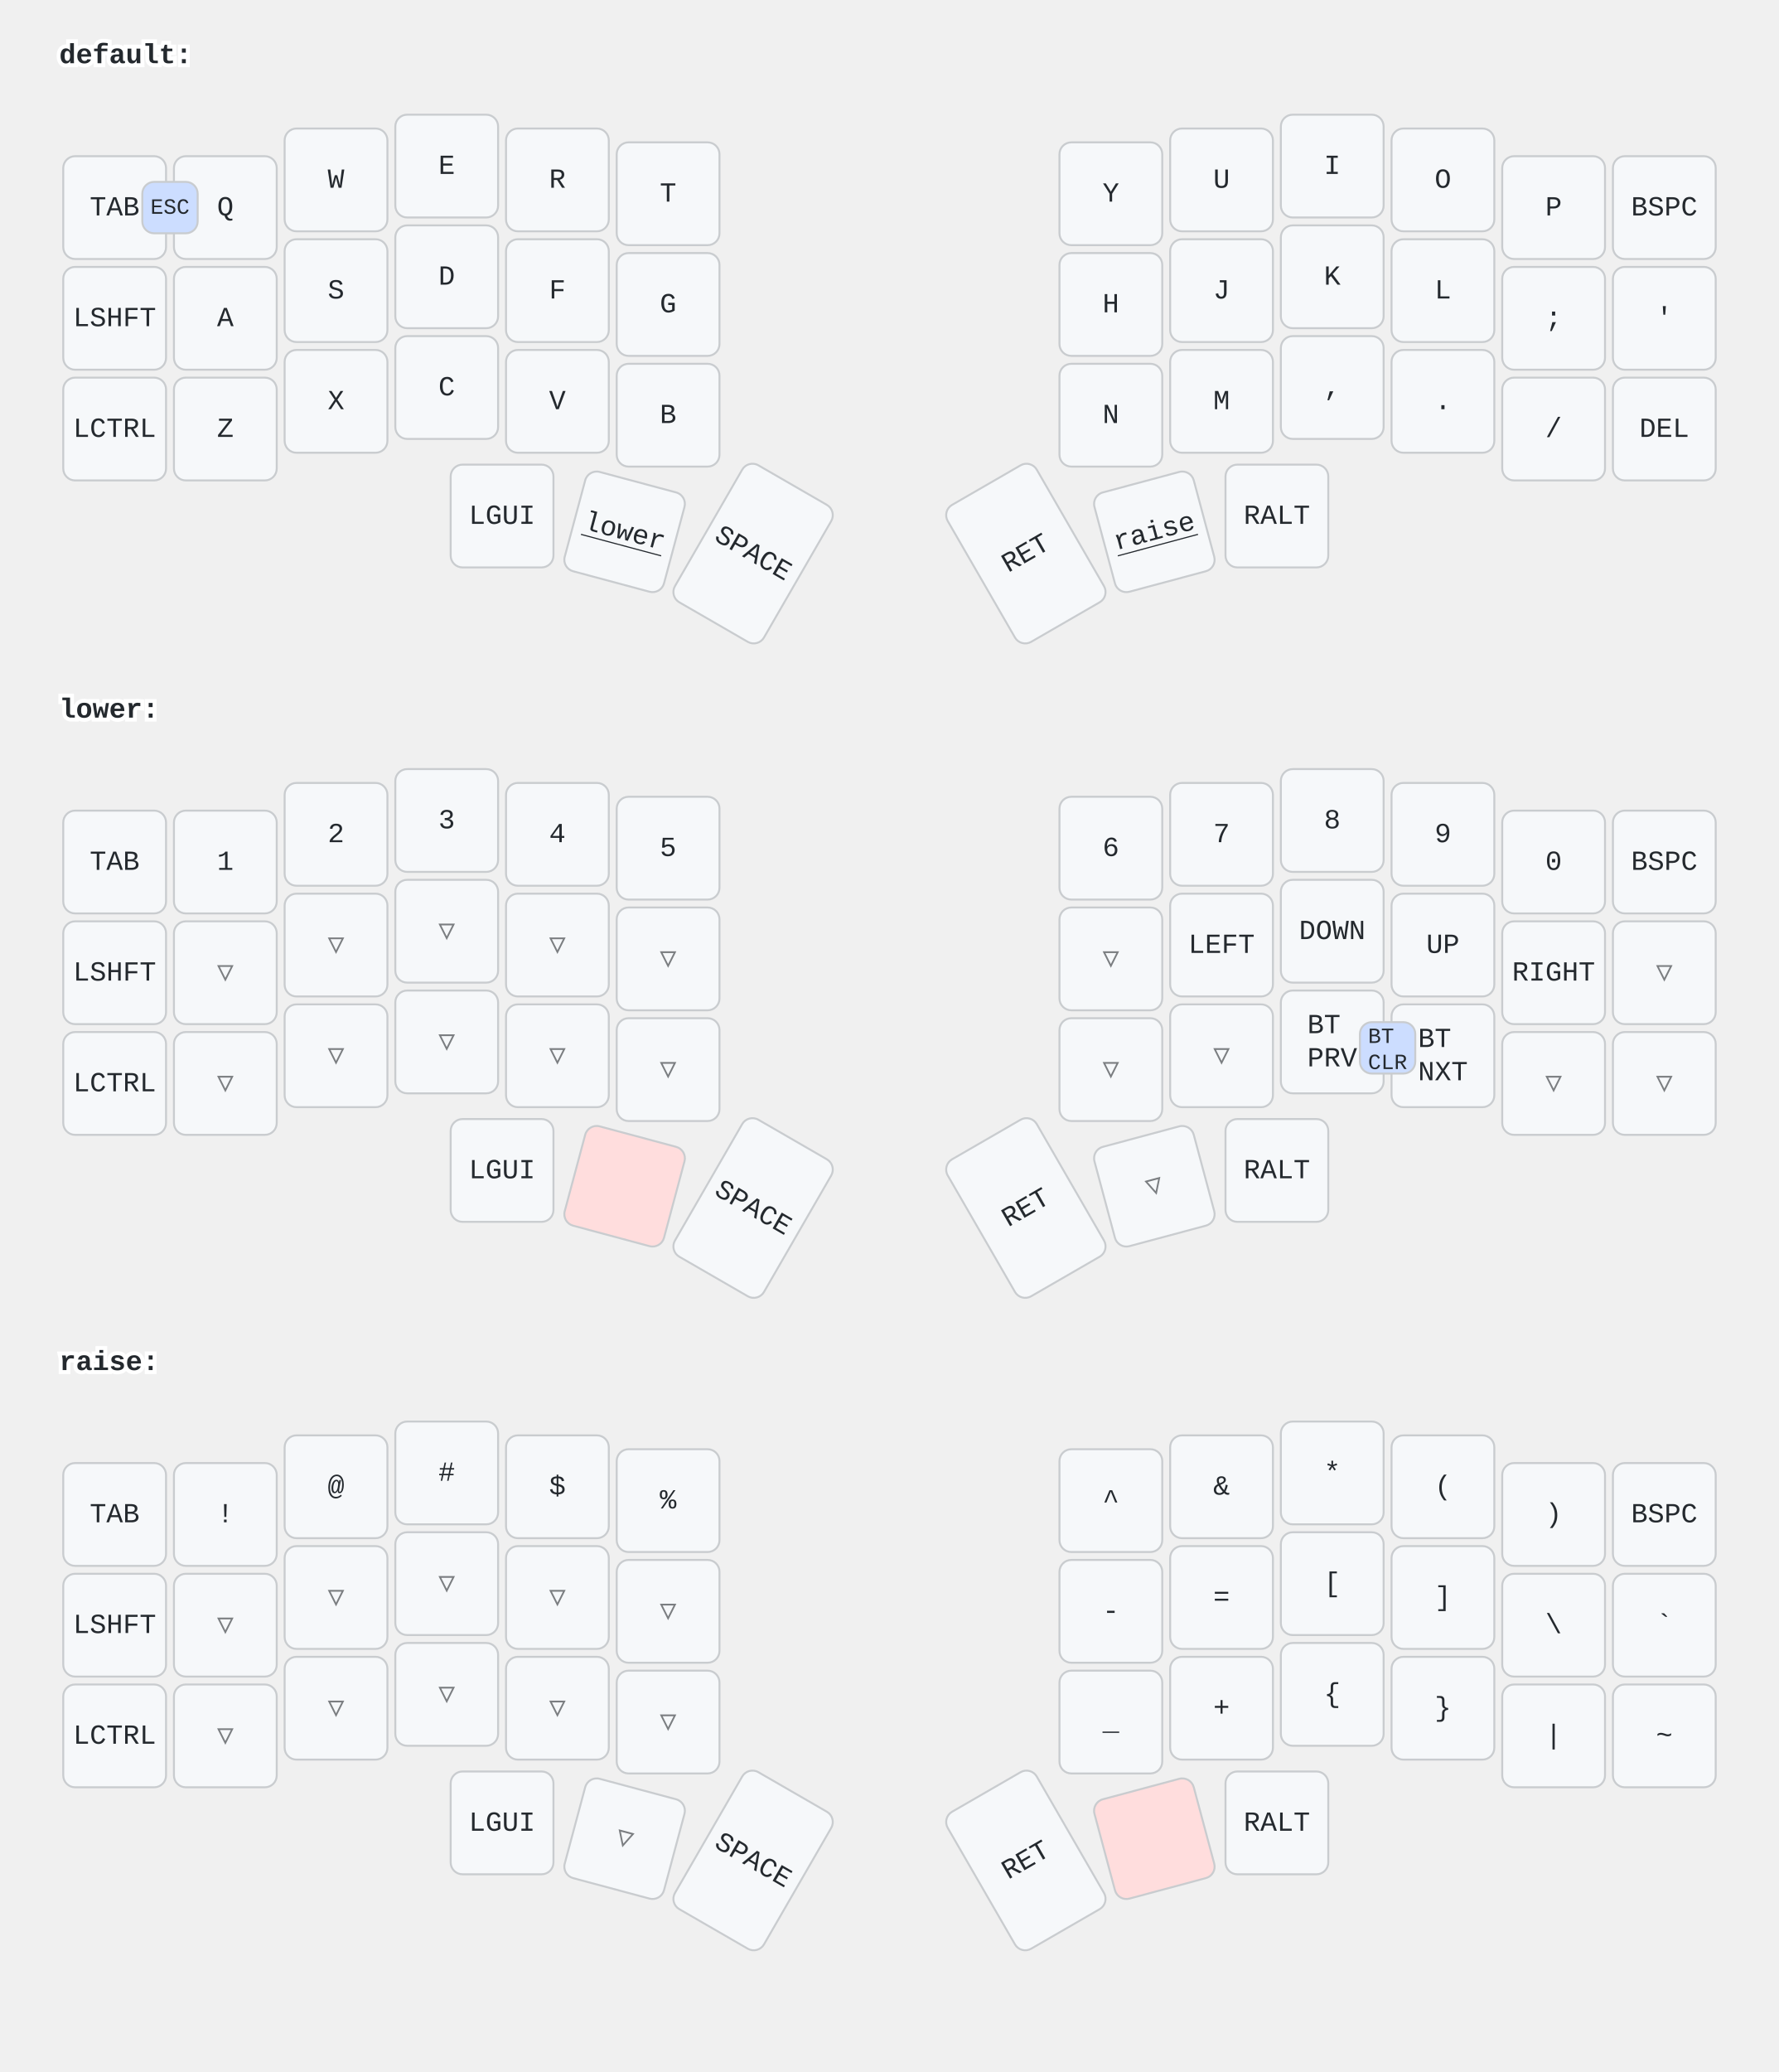
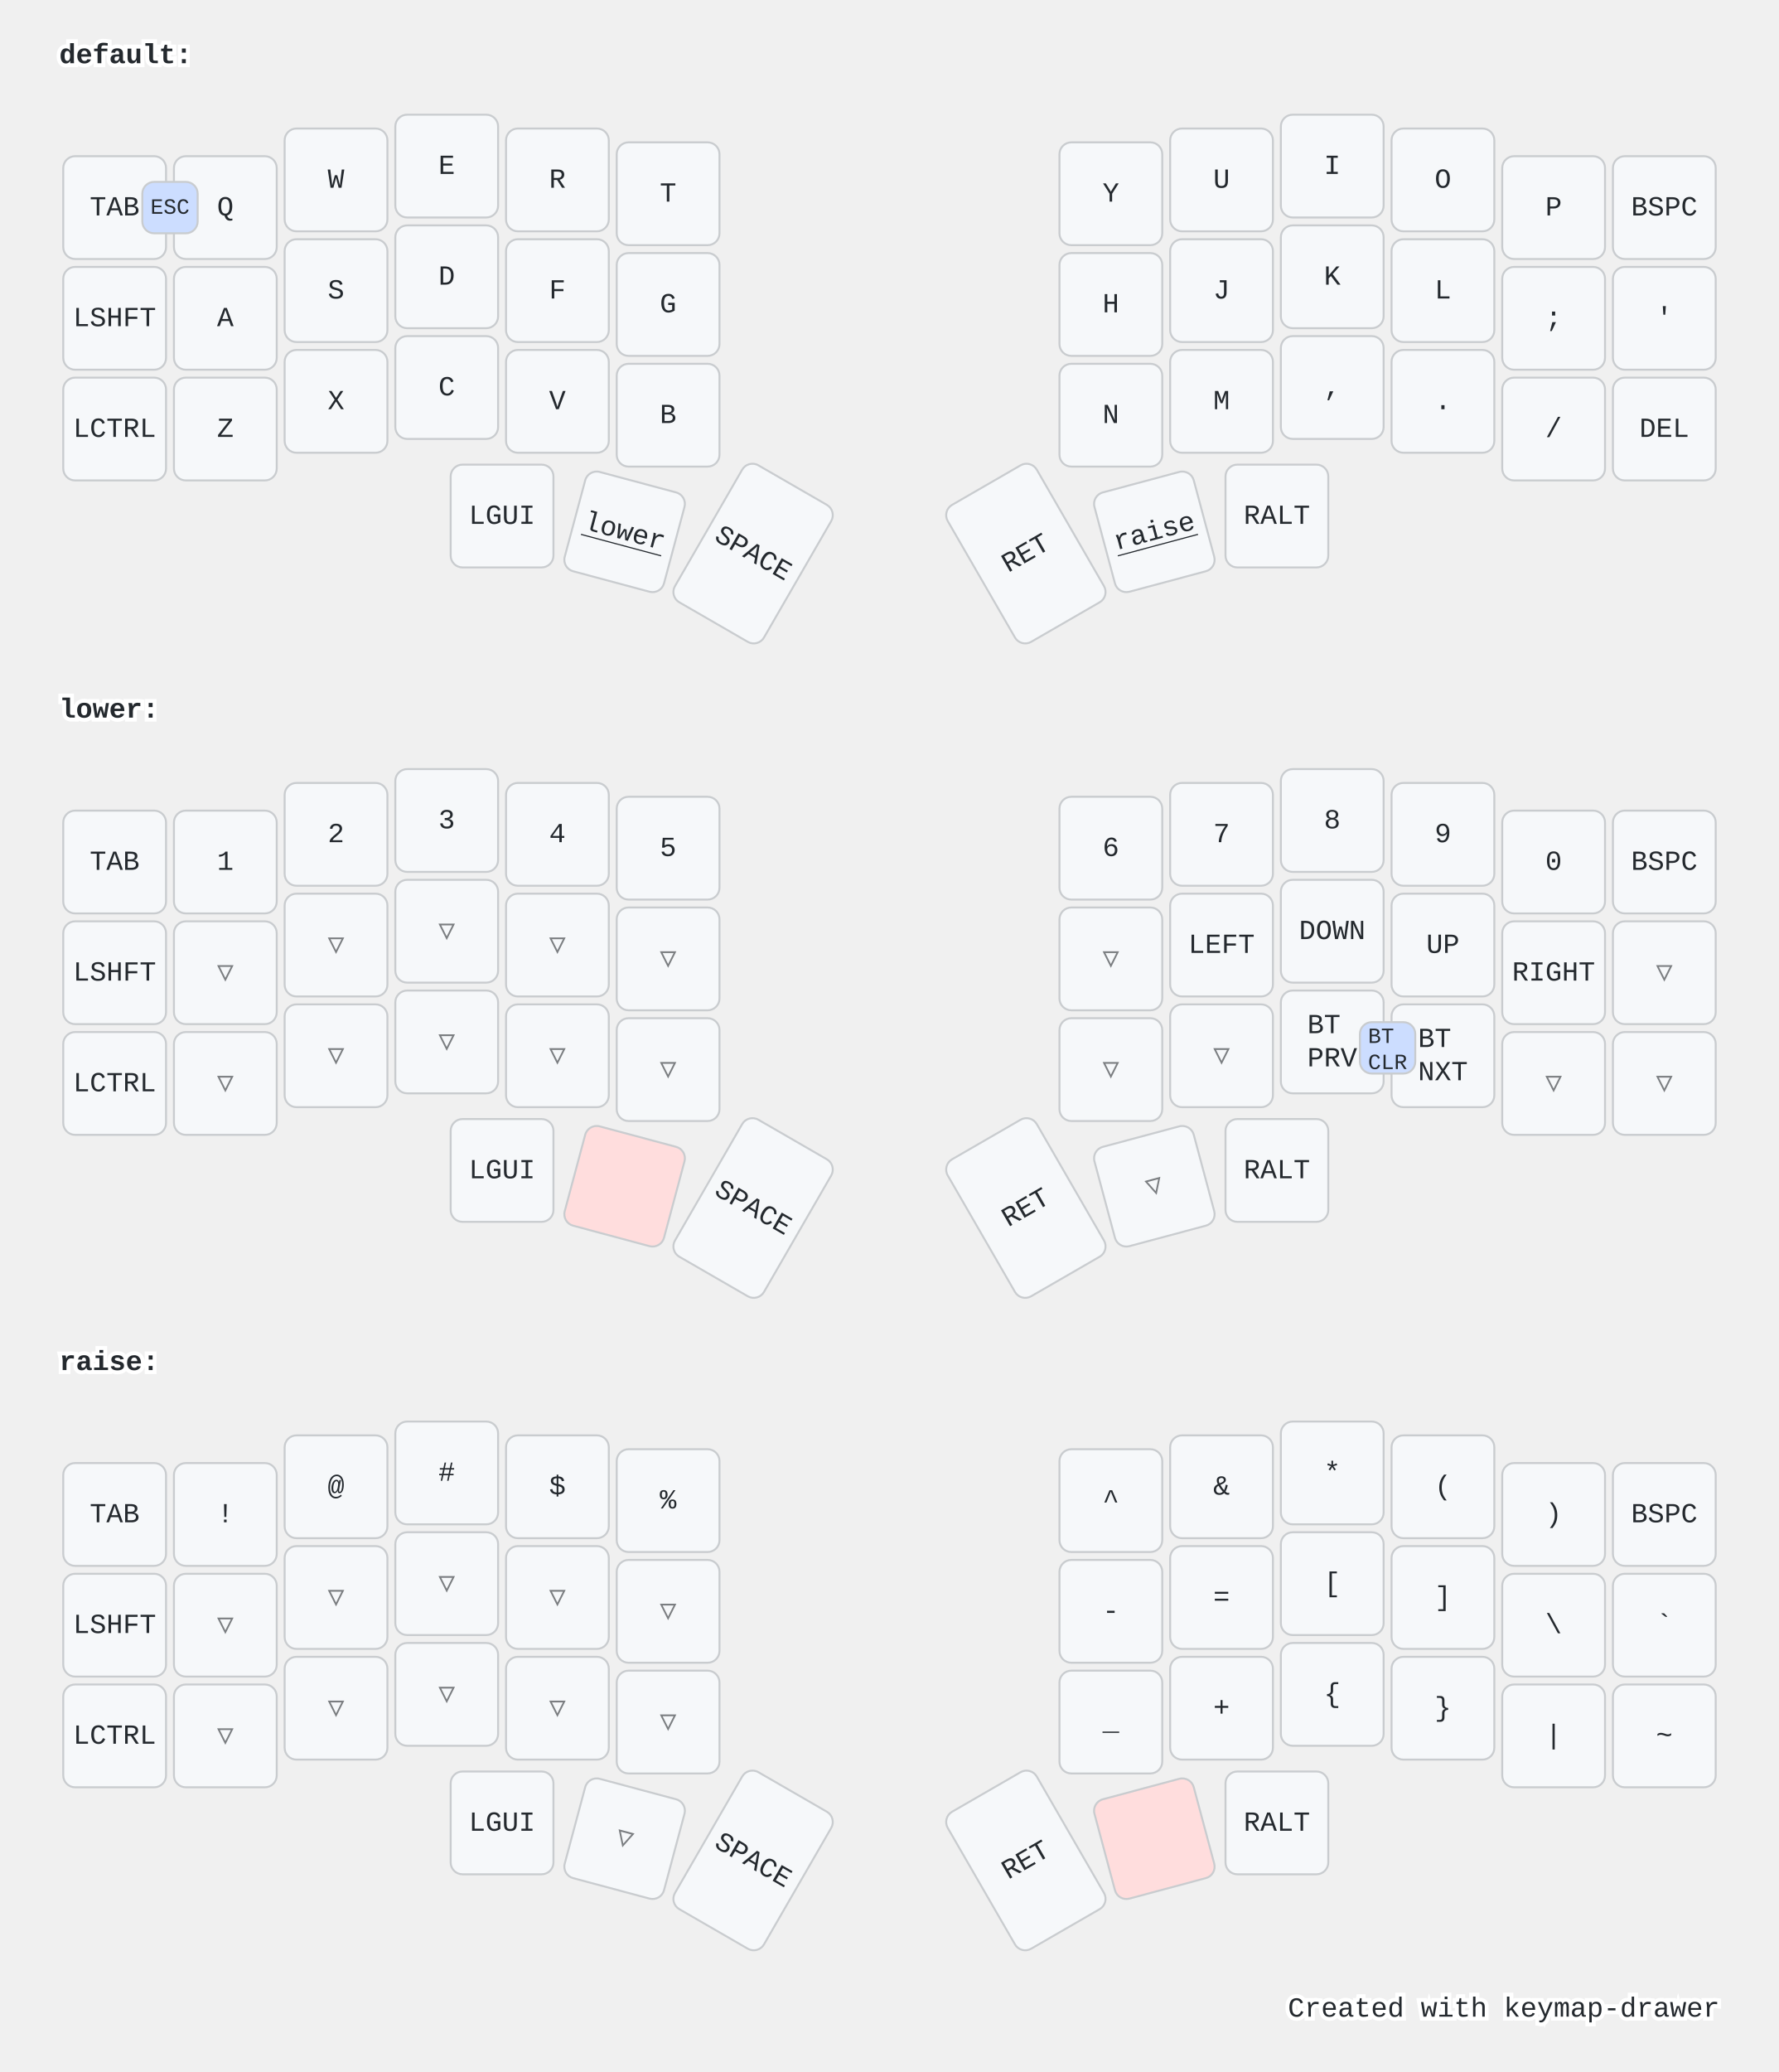
<svg xmlns="http://www.w3.org/2000/svg" width="900" height="1048" viewBox="0 0 900 1048" class="keymap">
  <style>/* inherit to force styles through use tags */
svg path {
    fill: inherit;
}

/* font and background color specifications */
svg.keymap {
    font-family: SFMono-Regular,Consolas,Liberation Mono,Menlo,monospace;
    font-size: 14px;
    font-kerning: normal;
    text-rendering: optimizeLegibility;
    fill: #24292e;
}

/* default key styling */
rect.key {
    fill: #f6f8fa;
}

rect.key, rect.combo {
    stroke: #c9cccf;
    stroke-width: 1;
}

/* default key side styling, only used is draw_key_sides is set */
rect.side {
    filter: brightness(90%);
}

/* color accent for combo boxes */
rect.combo, rect.combo-separate {
    fill: #cdf;
}

/* color accent for held keys */
rect.held, rect.combo.held {
    fill: #fdd;
}

/* color accent for ghost (optional) keys */
rect.ghost, rect.combo.ghost {
    stroke-dasharray: 4, 4;
    stroke-width: 2;
}

text {
    text-anchor: middle;
    dominant-baseline: middle;
}

/* styling for layer labels */
text.label {
    font-weight: bold;
    text-anchor: start;
    stroke: white;
    stroke-width: 4;
    paint-order: stroke;
}

/* styling for optional footer */
text.footer {
    text-anchor: end;
    dominant-baseline: auto;
    stroke: white;
    stroke-width: 4;
    paint-order: stroke;
}

/* styling for combo tap, and key non-tap label text */
text.combo, text.hold, text.shifted, text.left, text.right {
    font-size: 11px;
}

text.hold {
    text-anchor: middle;
    dominant-baseline: auto;
}

text.shifted {
    text-anchor: middle;
    dominant-baseline: hanging;
}

text.left {
    text-anchor: start;
}

text.right {
    text-anchor: end;
}

text.layer-activator {
    text-decoration: underline;
}

/* styling for hold/shifted label text in combo box */
text.combo.hold, text.combo.shifted, text.combo.left, text.combo.right {
    font-size: 8px;
}

/* lighter symbol for transparent keys */
text.trans {
    fill: #7b7e81;
}

/* styling for combo dendrons */
path.combo {
    stroke-width: 1;
    stroke: gray;
    fill: none;
}

/* Start Tabler Icons Cleanup */
/* cannot use height/width with glyphs */
.icon-tabler &gt; path {
    fill: inherit;
    stroke: inherit;
    stroke-width: 2;
}
/* hide tabler's default box */
.icon-tabler &gt; path[stroke="none"][fill="none"] {
    visibility: hidden;
}
/* End Tabler Icons Cleanup */
- </style>
+ 
+ @media (prefers-color-scheme: dark) {
+ svg.keymap { fill: #d1d6db; }
+ rect.key { fill: #3f4750; }
+ rect.key, rect.combo { stroke: #60666c; }
+ rect.combo, rect.combo-separate { fill: #1f3d7a; }
+ rect.held, rect.combo.held { fill: #854747; }
+ text.label, text.footer { stroke: black; }
+ text.trans { fill: #7e8184; }
+ path.combo { stroke: #7f7f7f; }
+ 
+ }</style>
  <g transform="translate(30, 0)" class="layer-default">
    <text x="0" y="28" class="label" id="default">default:</text>
    <g transform="translate(0, 56)">
      <g transform="translate(28, 49)" class="key keypos-0">
        <rect rx="6" ry="6" x="-26" y="-26" width="52" height="52" class="key" />
        <text x="0" y="0" class="key tap">TAB</text>
      </g>
      <g transform="translate(84, 49)" class="key keypos-1">
        <rect rx="6" ry="6" x="-26" y="-26" width="52" height="52" class="key" />
        <text x="0" y="0" class="key tap">Q</text>
      </g>
      <g transform="translate(140, 35)" class="key keypos-2">
        <rect rx="6" ry="6" x="-26" y="-26" width="52" height="52" class="key" />
        <text x="0" y="0" class="key tap">W</text>
      </g>
      <g transform="translate(196, 28)" class="key keypos-3">
        <rect rx="6" ry="6" x="-26" y="-26" width="52" height="52" class="key" />
        <text x="0" y="0" class="key tap">E</text>
      </g>
      <g transform="translate(252, 35)" class="key keypos-4">
        <rect rx="6" ry="6" x="-26" y="-26" width="52" height="52" class="key" />
        <text x="0" y="0" class="key tap">R</text>
      </g>
      <g transform="translate(308, 42)" class="key keypos-5">
        <rect rx="6" ry="6" x="-26" y="-26" width="52" height="52" class="key" />
        <text x="0" y="0" class="key tap">T</text>
      </g>
      <g transform="translate(532, 42)" class="key keypos-6">
        <rect rx="6" ry="6" x="-26" y="-26" width="52" height="52" class="key" />
        <text x="0" y="0" class="key tap">Y</text>
      </g>
      <g transform="translate(588, 35)" class="key keypos-7">
        <rect rx="6" ry="6" x="-26" y="-26" width="52" height="52" class="key" />
        <text x="0" y="0" class="key tap">U</text>
      </g>
      <g transform="translate(644, 28)" class="key keypos-8">
        <rect rx="6" ry="6" x="-26" y="-26" width="52" height="52" class="key" />
        <text x="0" y="0" class="key tap">I</text>
      </g>
      <g transform="translate(700, 35)" class="key keypos-9">
        <rect rx="6" ry="6" x="-26" y="-26" width="52" height="52" class="key" />
        <text x="0" y="0" class="key tap">O</text>
      </g>
      <g transform="translate(756, 49)" class="key keypos-10">
        <rect rx="6" ry="6" x="-26" y="-26" width="52" height="52" class="key" />
        <text x="0" y="0" class="key tap">P</text>
      </g>
      <g transform="translate(812, 49)" class="key keypos-11">
        <rect rx="6" ry="6" x="-26" y="-26" width="52" height="52" class="key" />
        <text x="0" y="0" class="key tap">BSPC</text>
      </g>
      <g transform="translate(28, 105)" class="key keypos-12">
        <rect rx="6" ry="6" x="-26" y="-26" width="52" height="52" class="key" />
        <text x="0" y="0" class="key tap">LSHFT</text>
      </g>
      <g transform="translate(84, 105)" class="key keypos-13">
        <rect rx="6" ry="6" x="-26" y="-26" width="52" height="52" class="key" />
        <text x="0" y="0" class="key tap">A</text>
      </g>
      <g transform="translate(140, 91)" class="key keypos-14">
        <rect rx="6" ry="6" x="-26" y="-26" width="52" height="52" class="key" />
        <text x="0" y="0" class="key tap">S</text>
      </g>
      <g transform="translate(196, 84)" class="key keypos-15">
        <rect rx="6" ry="6" x="-26" y="-26" width="52" height="52" class="key" />
        <text x="0" y="0" class="key tap">D</text>
      </g>
      <g transform="translate(252, 91)" class="key keypos-16">
        <rect rx="6" ry="6" x="-26" y="-26" width="52" height="52" class="key" />
        <text x="0" y="0" class="key tap">F</text>
      </g>
      <g transform="translate(308, 98)" class="key keypos-17">
        <rect rx="6" ry="6" x="-26" y="-26" width="52" height="52" class="key" />
        <text x="0" y="0" class="key tap">G</text>
      </g>
      <g transform="translate(532, 98)" class="key keypos-18">
        <rect rx="6" ry="6" x="-26" y="-26" width="52" height="52" class="key" />
        <text x="0" y="0" class="key tap">H</text>
      </g>
      <g transform="translate(588, 91)" class="key keypos-19">
        <rect rx="6" ry="6" x="-26" y="-26" width="52" height="52" class="key" />
        <text x="0" y="0" class="key tap">J</text>
      </g>
      <g transform="translate(644, 84)" class="key keypos-20">
        <rect rx="6" ry="6" x="-26" y="-26" width="52" height="52" class="key" />
        <text x="0" y="0" class="key tap">K</text>
      </g>
      <g transform="translate(700, 91)" class="key keypos-21">
        <rect rx="6" ry="6" x="-26" y="-26" width="52" height="52" class="key" />
        <text x="0" y="0" class="key tap">L</text>
      </g>
      <g transform="translate(756, 105)" class="key keypos-22">
        <rect rx="6" ry="6" x="-26" y="-26" width="52" height="52" class="key" />
        <text x="0" y="0" class="key tap">;</text>
      </g>
      <g transform="translate(812, 105)" class="key keypos-23">
        <rect rx="6" ry="6" x="-26" y="-26" width="52" height="52" class="key" />
        <text x="0" y="0" class="key tap">'</text>
      </g>
      <g transform="translate(28, 161)" class="key keypos-24">
        <rect rx="6" ry="6" x="-26" y="-26" width="52" height="52" class="key" />
        <text x="0" y="0" class="key tap">LCTRL</text>
      </g>
      <g transform="translate(84, 161)" class="key keypos-25">
        <rect rx="6" ry="6" x="-26" y="-26" width="52" height="52" class="key" />
        <text x="0" y="0" class="key tap">Z</text>
      </g>
      <g transform="translate(140, 147)" class="key keypos-26">
        <rect rx="6" ry="6" x="-26" y="-26" width="52" height="52" class="key" />
        <text x="0" y="0" class="key tap">X</text>
      </g>
      <g transform="translate(196, 140)" class="key keypos-27">
        <rect rx="6" ry="6" x="-26" y="-26" width="52" height="52" class="key" />
        <text x="0" y="0" class="key tap">C</text>
      </g>
      <g transform="translate(252, 147)" class="key keypos-28">
        <rect rx="6" ry="6" x="-26" y="-26" width="52" height="52" class="key" />
        <text x="0" y="0" class="key tap">V</text>
      </g>
      <g transform="translate(308, 154)" class="key keypos-29">
        <rect rx="6" ry="6" x="-26" y="-26" width="52" height="52" class="key" />
        <text x="0" y="0" class="key tap">B</text>
      </g>
      <g transform="translate(532, 154)" class="key keypos-30">
        <rect rx="6" ry="6" x="-26" y="-26" width="52" height="52" class="key" />
        <text x="0" y="0" class="key tap">N</text>
      </g>
      <g transform="translate(588, 147)" class="key keypos-31">
        <rect rx="6" ry="6" x="-26" y="-26" width="52" height="52" class="key" />
        <text x="0" y="0" class="key tap">M</text>
      </g>
      <g transform="translate(644, 140)" class="key keypos-32">
        <rect rx="6" ry="6" x="-26" y="-26" width="52" height="52" class="key" />
        <text x="0" y="0" class="key tap">,</text>
      </g>
      <g transform="translate(700, 147)" class="key keypos-33">
        <rect rx="6" ry="6" x="-26" y="-26" width="52" height="52" class="key" />
        <text x="0" y="0" class="key tap">.</text>
      </g>
      <g transform="translate(756, 161)" class="key keypos-34">
        <rect rx="6" ry="6" x="-26" y="-26" width="52" height="52" class="key" />
        <text x="0" y="0" class="key tap">/</text>
      </g>
      <g transform="translate(812, 161)" class="key keypos-35">
        <rect rx="6" ry="6" x="-26" y="-26" width="52" height="52" class="key" />
        <text x="0" y="0" class="key tap">DEL</text>
      </g>
      <g transform="translate(224, 205)" class="key keypos-36">
        <rect rx="6" ry="6" x="-26" y="-26" width="52" height="52" class="key" />
        <text x="0" y="0" class="key tap">LGUI</text>
      </g>
      <g transform="translate(286, 213) rotate(15.0)" class="key keypos-37">
        <rect rx="6" ry="6" x="-26" y="-26" width="52" height="52" class="key" />
        <a href="#lower">
          <text x="0" y="0" class="key tap layer-activator">lower</text>
        </a>
      </g>
      <g transform="translate(351, 224) rotate(30.0)" class="key keypos-38">
        <rect rx="6" ry="6" x="-26" y="-40" width="52" height="80" class="key" />
        <text x="0" y="0" class="key tap">SPACE</text>
      </g>
      <g transform="translate(489, 224) rotate(-30.0)" class="key keypos-39">
        <rect rx="6" ry="6" x="-26" y="-40" width="52" height="80" class="key" />
        <text x="0" y="0" class="key tap">RET</text>
      </g>
      <g transform="translate(554, 213) rotate(-15.0)" class="key keypos-40">
        <rect rx="6" ry="6" x="-26" y="-26" width="52" height="52" class="key" />
        <a href="#raise">
          <text x="0" y="0" class="key tap layer-activator">raise</text>
        </a>
      </g>
      <g transform="translate(616, 205)" class="key keypos-41">
        <rect rx="6" ry="6" x="-26" y="-26" width="52" height="52" class="key" />
        <text x="0" y="0" class="key tap">RALT</text>
      </g>
      <g class="combo combopos-0">
        <rect rx="6" ry="6" x="42" y="36" width="28" height="26" class="combo" />
        <text x="56" y="49" class="combo tap">ESC</text>
      </g>
    </g>
  </g>
  <g transform="translate(30, 331)" class="layer-lower">
    <text x="0" y="28" class="label" id="lower">lower:</text>
    <g transform="translate(0, 56)">
      <g transform="translate(28, 49)" class="key keypos-0">
        <rect rx="6" ry="6" x="-26" y="-26" width="52" height="52" class="key" />
        <text x="0" y="0" class="key tap">TAB</text>
      </g>
      <g transform="translate(84, 49)" class="key keypos-1">
        <rect rx="6" ry="6" x="-26" y="-26" width="52" height="52" class="key" />
        <text x="0" y="0" class="key tap">1</text>
      </g>
      <g transform="translate(140, 35)" class="key keypos-2">
        <rect rx="6" ry="6" x="-26" y="-26" width="52" height="52" class="key" />
        <text x="0" y="0" class="key tap">2</text>
      </g>
      <g transform="translate(196, 28)" class="key keypos-3">
        <rect rx="6" ry="6" x="-26" y="-26" width="52" height="52" class="key" />
        <text x="0" y="0" class="key tap">3</text>
      </g>
      <g transform="translate(252, 35)" class="key keypos-4">
        <rect rx="6" ry="6" x="-26" y="-26" width="52" height="52" class="key" />
        <text x="0" y="0" class="key tap">4</text>
      </g>
      <g transform="translate(308, 42)" class="key keypos-5">
        <rect rx="6" ry="6" x="-26" y="-26" width="52" height="52" class="key" />
        <text x="0" y="0" class="key tap">5</text>
      </g>
      <g transform="translate(532, 42)" class="key keypos-6">
        <rect rx="6" ry="6" x="-26" y="-26" width="52" height="52" class="key" />
        <text x="0" y="0" class="key tap">6</text>
      </g>
      <g transform="translate(588, 35)" class="key keypos-7">
        <rect rx="6" ry="6" x="-26" y="-26" width="52" height="52" class="key" />
        <text x="0" y="0" class="key tap">7</text>
      </g>
      <g transform="translate(644, 28)" class="key keypos-8">
        <rect rx="6" ry="6" x="-26" y="-26" width="52" height="52" class="key" />
        <text x="0" y="0" class="key tap">8</text>
      </g>
      <g transform="translate(700, 35)" class="key keypos-9">
        <rect rx="6" ry="6" x="-26" y="-26" width="52" height="52" class="key" />
        <text x="0" y="0" class="key tap">9</text>
      </g>
      <g transform="translate(756, 49)" class="key keypos-10">
        <rect rx="6" ry="6" x="-26" y="-26" width="52" height="52" class="key" />
        <text x="0" y="0" class="key tap">0</text>
      </g>
      <g transform="translate(812, 49)" class="key keypos-11">
        <rect rx="6" ry="6" x="-26" y="-26" width="52" height="52" class="key" />
        <text x="0" y="0" class="key tap">BSPC</text>
      </g>
      <g transform="translate(28, 105)" class="key keypos-12">
        <rect rx="6" ry="6" x="-26" y="-26" width="52" height="52" class="key" />
        <text x="0" y="0" class="key tap">LSHFT</text>
      </g>
      <g transform="translate(84, 105)" class="key trans keypos-13">
        <rect rx="6" ry="6" x="-26" y="-26" width="52" height="52" class="key trans" />
        <text x="0" y="0" class="key trans tap">▽</text>
      </g>
      <g transform="translate(140, 91)" class="key trans keypos-14">
        <rect rx="6" ry="6" x="-26" y="-26" width="52" height="52" class="key trans" />
        <text x="0" y="0" class="key trans tap">▽</text>
      </g>
      <g transform="translate(196, 84)" class="key trans keypos-15">
        <rect rx="6" ry="6" x="-26" y="-26" width="52" height="52" class="key trans" />
        <text x="0" y="0" class="key trans tap">▽</text>
      </g>
      <g transform="translate(252, 91)" class="key trans keypos-16">
        <rect rx="6" ry="6" x="-26" y="-26" width="52" height="52" class="key trans" />
        <text x="0" y="0" class="key trans tap">▽</text>
      </g>
      <g transform="translate(308, 98)" class="key trans keypos-17">
        <rect rx="6" ry="6" x="-26" y="-26" width="52" height="52" class="key trans" />
        <text x="0" y="0" class="key trans tap">▽</text>
      </g>
      <g transform="translate(532, 98)" class="key trans keypos-18">
        <rect rx="6" ry="6" x="-26" y="-26" width="52" height="52" class="key trans" />
        <text x="0" y="0" class="key trans tap">▽</text>
      </g>
      <g transform="translate(588, 91)" class="key keypos-19">
        <rect rx="6" ry="6" x="-26" y="-26" width="52" height="52" class="key" />
        <text x="0" y="0" class="key tap">LEFT</text>
      </g>
      <g transform="translate(644, 84)" class="key keypos-20">
        <rect rx="6" ry="6" x="-26" y="-26" width="52" height="52" class="key" />
        <text x="0" y="0" class="key tap">DOWN</text>
      </g>
      <g transform="translate(700, 91)" class="key keypos-21">
        <rect rx="6" ry="6" x="-26" y="-26" width="52" height="52" class="key" />
        <text x="0" y="0" class="key tap">UP</text>
      </g>
      <g transform="translate(756, 105)" class="key keypos-22">
        <rect rx="6" ry="6" x="-26" y="-26" width="52" height="52" class="key" />
        <text x="0" y="0" class="key tap">RIGHT</text>
      </g>
      <g transform="translate(812, 105)" class="key trans keypos-23">
        <rect rx="6" ry="6" x="-26" y="-26" width="52" height="52" class="key trans" />
        <text x="0" y="0" class="key trans tap">▽</text>
      </g>
      <g transform="translate(28, 161)" class="key keypos-24">
        <rect rx="6" ry="6" x="-26" y="-26" width="52" height="52" class="key" />
        <text x="0" y="0" class="key tap">LCTRL</text>
      </g>
      <g transform="translate(84, 161)" class="key trans keypos-25">
        <rect rx="6" ry="6" x="-26" y="-26" width="52" height="52" class="key trans" />
        <text x="0" y="0" class="key trans tap">▽</text>
      </g>
      <g transform="translate(140, 147)" class="key trans keypos-26">
        <rect rx="6" ry="6" x="-26" y="-26" width="52" height="52" class="key trans" />
        <text x="0" y="0" class="key trans tap">▽</text>
      </g>
      <g transform="translate(196, 140)" class="key trans keypos-27">
        <rect rx="6" ry="6" x="-26" y="-26" width="52" height="52" class="key trans" />
        <text x="0" y="0" class="key trans tap">▽</text>
      </g>
      <g transform="translate(252, 147)" class="key trans keypos-28">
        <rect rx="6" ry="6" x="-26" y="-26" width="52" height="52" class="key trans" />
        <text x="0" y="0" class="key trans tap">▽</text>
      </g>
      <g transform="translate(308, 154)" class="key trans keypos-29">
        <rect rx="6" ry="6" x="-26" y="-26" width="52" height="52" class="key trans" />
        <text x="0" y="0" class="key trans tap">▽</text>
      </g>
      <g transform="translate(532, 154)" class="key trans keypos-30">
        <rect rx="6" ry="6" x="-26" y="-26" width="52" height="52" class="key trans" />
        <text x="0" y="0" class="key trans tap">▽</text>
      </g>
      <g transform="translate(588, 147)" class="key trans keypos-31">
        <rect rx="6" ry="6" x="-26" y="-26" width="52" height="52" class="key trans" />
        <text x="0" y="0" class="key trans tap">▽</text>
      </g>
      <g transform="translate(644, 140)" class="key keypos-32">
        <rect rx="6" ry="6" x="-26" y="-26" width="52" height="52" class="key" />
        <text x="0" y="0" class="key tap">
          <tspan x="0" dy="-0.6em">BT</tspan>
          <tspan x="0" dy="1.2em">PRV</tspan>
        </text>
      </g>
      <g transform="translate(700, 147)" class="key keypos-33">
        <rect rx="6" ry="6" x="-26" y="-26" width="52" height="52" class="key" />
        <text x="0" y="0" class="key tap">
          <tspan x="0" dy="-0.6em">BT</tspan>
          <tspan x="0" dy="1.2em">NXT</tspan>
        </text>
      </g>
      <g transform="translate(756, 161)" class="key trans keypos-34">
        <rect rx="6" ry="6" x="-26" y="-26" width="52" height="52" class="key trans" />
        <text x="0" y="0" class="key trans tap">▽</text>
      </g>
      <g transform="translate(812, 161)" class="key trans keypos-35">
        <rect rx="6" ry="6" x="-26" y="-26" width="52" height="52" class="key trans" />
        <text x="0" y="0" class="key trans tap">▽</text>
      </g>
      <g transform="translate(224, 205)" class="key keypos-36">
        <rect rx="6" ry="6" x="-26" y="-26" width="52" height="52" class="key" />
        <text x="0" y="0" class="key tap">LGUI</text>
      </g>
      <g transform="translate(286, 213) rotate(15.0)" class="key held keypos-37">
        <rect rx="6" ry="6" x="-26" y="-26" width="52" height="52" class="key held" />
      </g>
      <g transform="translate(351, 224) rotate(30.0)" class="key keypos-38">
        <rect rx="6" ry="6" x="-26" y="-40" width="52" height="80" class="key" />
        <text x="0" y="0" class="key tap">SPACE</text>
      </g>
      <g transform="translate(489, 224) rotate(-30.0)" class="key keypos-39">
        <rect rx="6" ry="6" x="-26" y="-40" width="52" height="80" class="key" />
        <text x="0" y="0" class="key tap">RET</text>
      </g>
      <g transform="translate(554, 213) rotate(-15.0)" class="key trans keypos-40">
        <rect rx="6" ry="6" x="-26" y="-26" width="52" height="52" class="key trans" />
        <text x="0" y="0" class="key trans tap">▽</text>
      </g>
      <g transform="translate(616, 205)" class="key keypos-41">
        <rect rx="6" ry="6" x="-26" y="-26" width="52" height="52" class="key" />
        <text x="0" y="0" class="key tap">RALT</text>
      </g>
      <g class="combo combopos-0">
        <rect rx="6" ry="6" x="658" y="130" width="28" height="26" class="combo" />
        <text x="672" y="144" class="combo tap">
          <tspan x="672" dy="-0.6em">BT</tspan>
          <tspan x="672" dy="1.2em">CLR</tspan>
        </text>
      </g>
    </g>
  </g>
  <g transform="translate(30, 661)" class="layer-raise">
    <text x="0" y="28" class="label" id="raise">raise:</text>
    <g transform="translate(0, 56)">
      <g transform="translate(28, 49)" class="key keypos-0">
        <rect rx="6" ry="6" x="-26" y="-26" width="52" height="52" class="key" />
        <text x="0" y="0" class="key tap">TAB</text>
      </g>
      <g transform="translate(84, 49)" class="key keypos-1">
        <rect rx="6" ry="6" x="-26" y="-26" width="52" height="52" class="key" />
        <text x="0" y="0" class="key tap">!</text>
      </g>
      <g transform="translate(140, 35)" class="key keypos-2">
        <rect rx="6" ry="6" x="-26" y="-26" width="52" height="52" class="key" />
        <text x="0" y="0" class="key tap">@</text>
      </g>
      <g transform="translate(196, 28)" class="key keypos-3">
        <rect rx="6" ry="6" x="-26" y="-26" width="52" height="52" class="key" />
        <text x="0" y="0" class="key tap">#</text>
      </g>
      <g transform="translate(252, 35)" class="key keypos-4">
        <rect rx="6" ry="6" x="-26" y="-26" width="52" height="52" class="key" />
        <text x="0" y="0" class="key tap">$</text>
      </g>
      <g transform="translate(308, 42)" class="key keypos-5">
        <rect rx="6" ry="6" x="-26" y="-26" width="52" height="52" class="key" />
        <text x="0" y="0" class="key tap">%</text>
      </g>
      <g transform="translate(532, 42)" class="key keypos-6">
        <rect rx="6" ry="6" x="-26" y="-26" width="52" height="52" class="key" />
        <text x="0" y="0" class="key tap">^</text>
      </g>
      <g transform="translate(588, 35)" class="key keypos-7">
        <rect rx="6" ry="6" x="-26" y="-26" width="52" height="52" class="key" />
        <text x="0" y="0" class="key tap">&amp;</text>
      </g>
      <g transform="translate(644, 28)" class="key keypos-8">
        <rect rx="6" ry="6" x="-26" y="-26" width="52" height="52" class="key" />
        <text x="0" y="0" class="key tap">*</text>
      </g>
      <g transform="translate(700, 35)" class="key keypos-9">
        <rect rx="6" ry="6" x="-26" y="-26" width="52" height="52" class="key" />
        <text x="0" y="0" class="key tap">(</text>
      </g>
      <g transform="translate(756, 49)" class="key keypos-10">
        <rect rx="6" ry="6" x="-26" y="-26" width="52" height="52" class="key" />
        <text x="0" y="0" class="key tap">)</text>
      </g>
      <g transform="translate(812, 49)" class="key keypos-11">
        <rect rx="6" ry="6" x="-26" y="-26" width="52" height="52" class="key" />
        <text x="0" y="0" class="key tap">BSPC</text>
      </g>
      <g transform="translate(28, 105)" class="key keypos-12">
        <rect rx="6" ry="6" x="-26" y="-26" width="52" height="52" class="key" />
        <text x="0" y="0" class="key tap">LSHFT</text>
      </g>
      <g transform="translate(84, 105)" class="key trans keypos-13">
        <rect rx="6" ry="6" x="-26" y="-26" width="52" height="52" class="key trans" />
        <text x="0" y="0" class="key trans tap">▽</text>
      </g>
      <g transform="translate(140, 91)" class="key trans keypos-14">
        <rect rx="6" ry="6" x="-26" y="-26" width="52" height="52" class="key trans" />
        <text x="0" y="0" class="key trans tap">▽</text>
      </g>
      <g transform="translate(196, 84)" class="key trans keypos-15">
        <rect rx="6" ry="6" x="-26" y="-26" width="52" height="52" class="key trans" />
        <text x="0" y="0" class="key trans tap">▽</text>
      </g>
      <g transform="translate(252, 91)" class="key trans keypos-16">
        <rect rx="6" ry="6" x="-26" y="-26" width="52" height="52" class="key trans" />
        <text x="0" y="0" class="key trans tap">▽</text>
      </g>
      <g transform="translate(308, 98)" class="key trans keypos-17">
        <rect rx="6" ry="6" x="-26" y="-26" width="52" height="52" class="key trans" />
        <text x="0" y="0" class="key trans tap">▽</text>
      </g>
      <g transform="translate(532, 98)" class="key keypos-18">
        <rect rx="6" ry="6" x="-26" y="-26" width="52" height="52" class="key" />
        <text x="0" y="0" class="key tap">-</text>
      </g>
      <g transform="translate(588, 91)" class="key keypos-19">
        <rect rx="6" ry="6" x="-26" y="-26" width="52" height="52" class="key" />
        <text x="0" y="0" class="key tap">=</text>
      </g>
      <g transform="translate(644, 84)" class="key keypos-20">
        <rect rx="6" ry="6" x="-26" y="-26" width="52" height="52" class="key" />
        <text x="0" y="0" class="key tap">[</text>
      </g>
      <g transform="translate(700, 91)" class="key keypos-21">
        <rect rx="6" ry="6" x="-26" y="-26" width="52" height="52" class="key" />
        <text x="0" y="0" class="key tap">]</text>
      </g>
      <g transform="translate(756, 105)" class="key keypos-22">
        <rect rx="6" ry="6" x="-26" y="-26" width="52" height="52" class="key" />
        <text x="0" y="0" class="key tap">\</text>
      </g>
      <g transform="translate(812, 105)" class="key keypos-23">
        <rect rx="6" ry="6" x="-26" y="-26" width="52" height="52" class="key" />
        <text x="0" y="0" class="key tap">`</text>
      </g>
      <g transform="translate(28, 161)" class="key keypos-24">
        <rect rx="6" ry="6" x="-26" y="-26" width="52" height="52" class="key" />
        <text x="0" y="0" class="key tap">LCTRL</text>
      </g>
      <g transform="translate(84, 161)" class="key trans keypos-25">
        <rect rx="6" ry="6" x="-26" y="-26" width="52" height="52" class="key trans" />
        <text x="0" y="0" class="key trans tap">▽</text>
      </g>
      <g transform="translate(140, 147)" class="key trans keypos-26">
        <rect rx="6" ry="6" x="-26" y="-26" width="52" height="52" class="key trans" />
        <text x="0" y="0" class="key trans tap">▽</text>
      </g>
      <g transform="translate(196, 140)" class="key trans keypos-27">
        <rect rx="6" ry="6" x="-26" y="-26" width="52" height="52" class="key trans" />
        <text x="0" y="0" class="key trans tap">▽</text>
      </g>
      <g transform="translate(252, 147)" class="key trans keypos-28">
        <rect rx="6" ry="6" x="-26" y="-26" width="52" height="52" class="key trans" />
        <text x="0" y="0" class="key trans tap">▽</text>
      </g>
      <g transform="translate(308, 154)" class="key trans keypos-29">
        <rect rx="6" ry="6" x="-26" y="-26" width="52" height="52" class="key trans" />
        <text x="0" y="0" class="key trans tap">▽</text>
      </g>
      <g transform="translate(532, 154)" class="key keypos-30">
        <rect rx="6" ry="6" x="-26" y="-26" width="52" height="52" class="key" />
        <text x="0" y="0" class="key tap">_</text>
      </g>
      <g transform="translate(588, 147)" class="key keypos-31">
        <rect rx="6" ry="6" x="-26" y="-26" width="52" height="52" class="key" />
        <text x="0" y="0" class="key tap">+</text>
      </g>
      <g transform="translate(644, 140)" class="key keypos-32">
        <rect rx="6" ry="6" x="-26" y="-26" width="52" height="52" class="key" />
        <text x="0" y="0" class="key tap">{</text>
      </g>
      <g transform="translate(700, 147)" class="key keypos-33">
        <rect rx="6" ry="6" x="-26" y="-26" width="52" height="52" class="key" />
        <text x="0" y="0" class="key tap">}</text>
      </g>
      <g transform="translate(756, 161)" class="key keypos-34">
        <rect rx="6" ry="6" x="-26" y="-26" width="52" height="52" class="key" />
        <text x="0" y="0" class="key tap">|</text>
      </g>
      <g transform="translate(812, 161)" class="key keypos-35">
        <rect rx="6" ry="6" x="-26" y="-26" width="52" height="52" class="key" />
        <text x="0" y="0" class="key tap">~</text>
      </g>
      <g transform="translate(224, 205)" class="key keypos-36">
        <rect rx="6" ry="6" x="-26" y="-26" width="52" height="52" class="key" />
        <text x="0" y="0" class="key tap">LGUI</text>
      </g>
      <g transform="translate(286, 213) rotate(15.0)" class="key trans keypos-37">
        <rect rx="6" ry="6" x="-26" y="-26" width="52" height="52" class="key trans" />
        <text x="0" y="0" class="key trans tap">▽</text>
      </g>
      <g transform="translate(351, 224) rotate(30.0)" class="key keypos-38">
        <rect rx="6" ry="6" x="-26" y="-40" width="52" height="80" class="key" />
        <text x="0" y="0" class="key tap">SPACE</text>
      </g>
      <g transform="translate(489, 224) rotate(-30.0)" class="key keypos-39">
        <rect rx="6" ry="6" x="-26" y="-40" width="52" height="80" class="key" />
        <text x="0" y="0" class="key tap">RET</text>
      </g>
      <g transform="translate(554, 213) rotate(-15.0)" class="key held keypos-40">
        <rect rx="6" ry="6" x="-26" y="-26" width="52" height="52" class="key held" />
      </g>
      <g transform="translate(616, 205)" class="key keypos-41">
        <rect rx="6" ry="6" x="-26" y="-26" width="52" height="52" class="key" />
        <text x="0" y="0" class="key tap">RALT</text>
      </g>
    </g>
  </g>
+   <text x="870.0" y="1020.0" class="footer">Created with <a href="https://github.com/caksoylar/keymap-drawer">keymap-drawer</a>
+   </text>
</svg>
